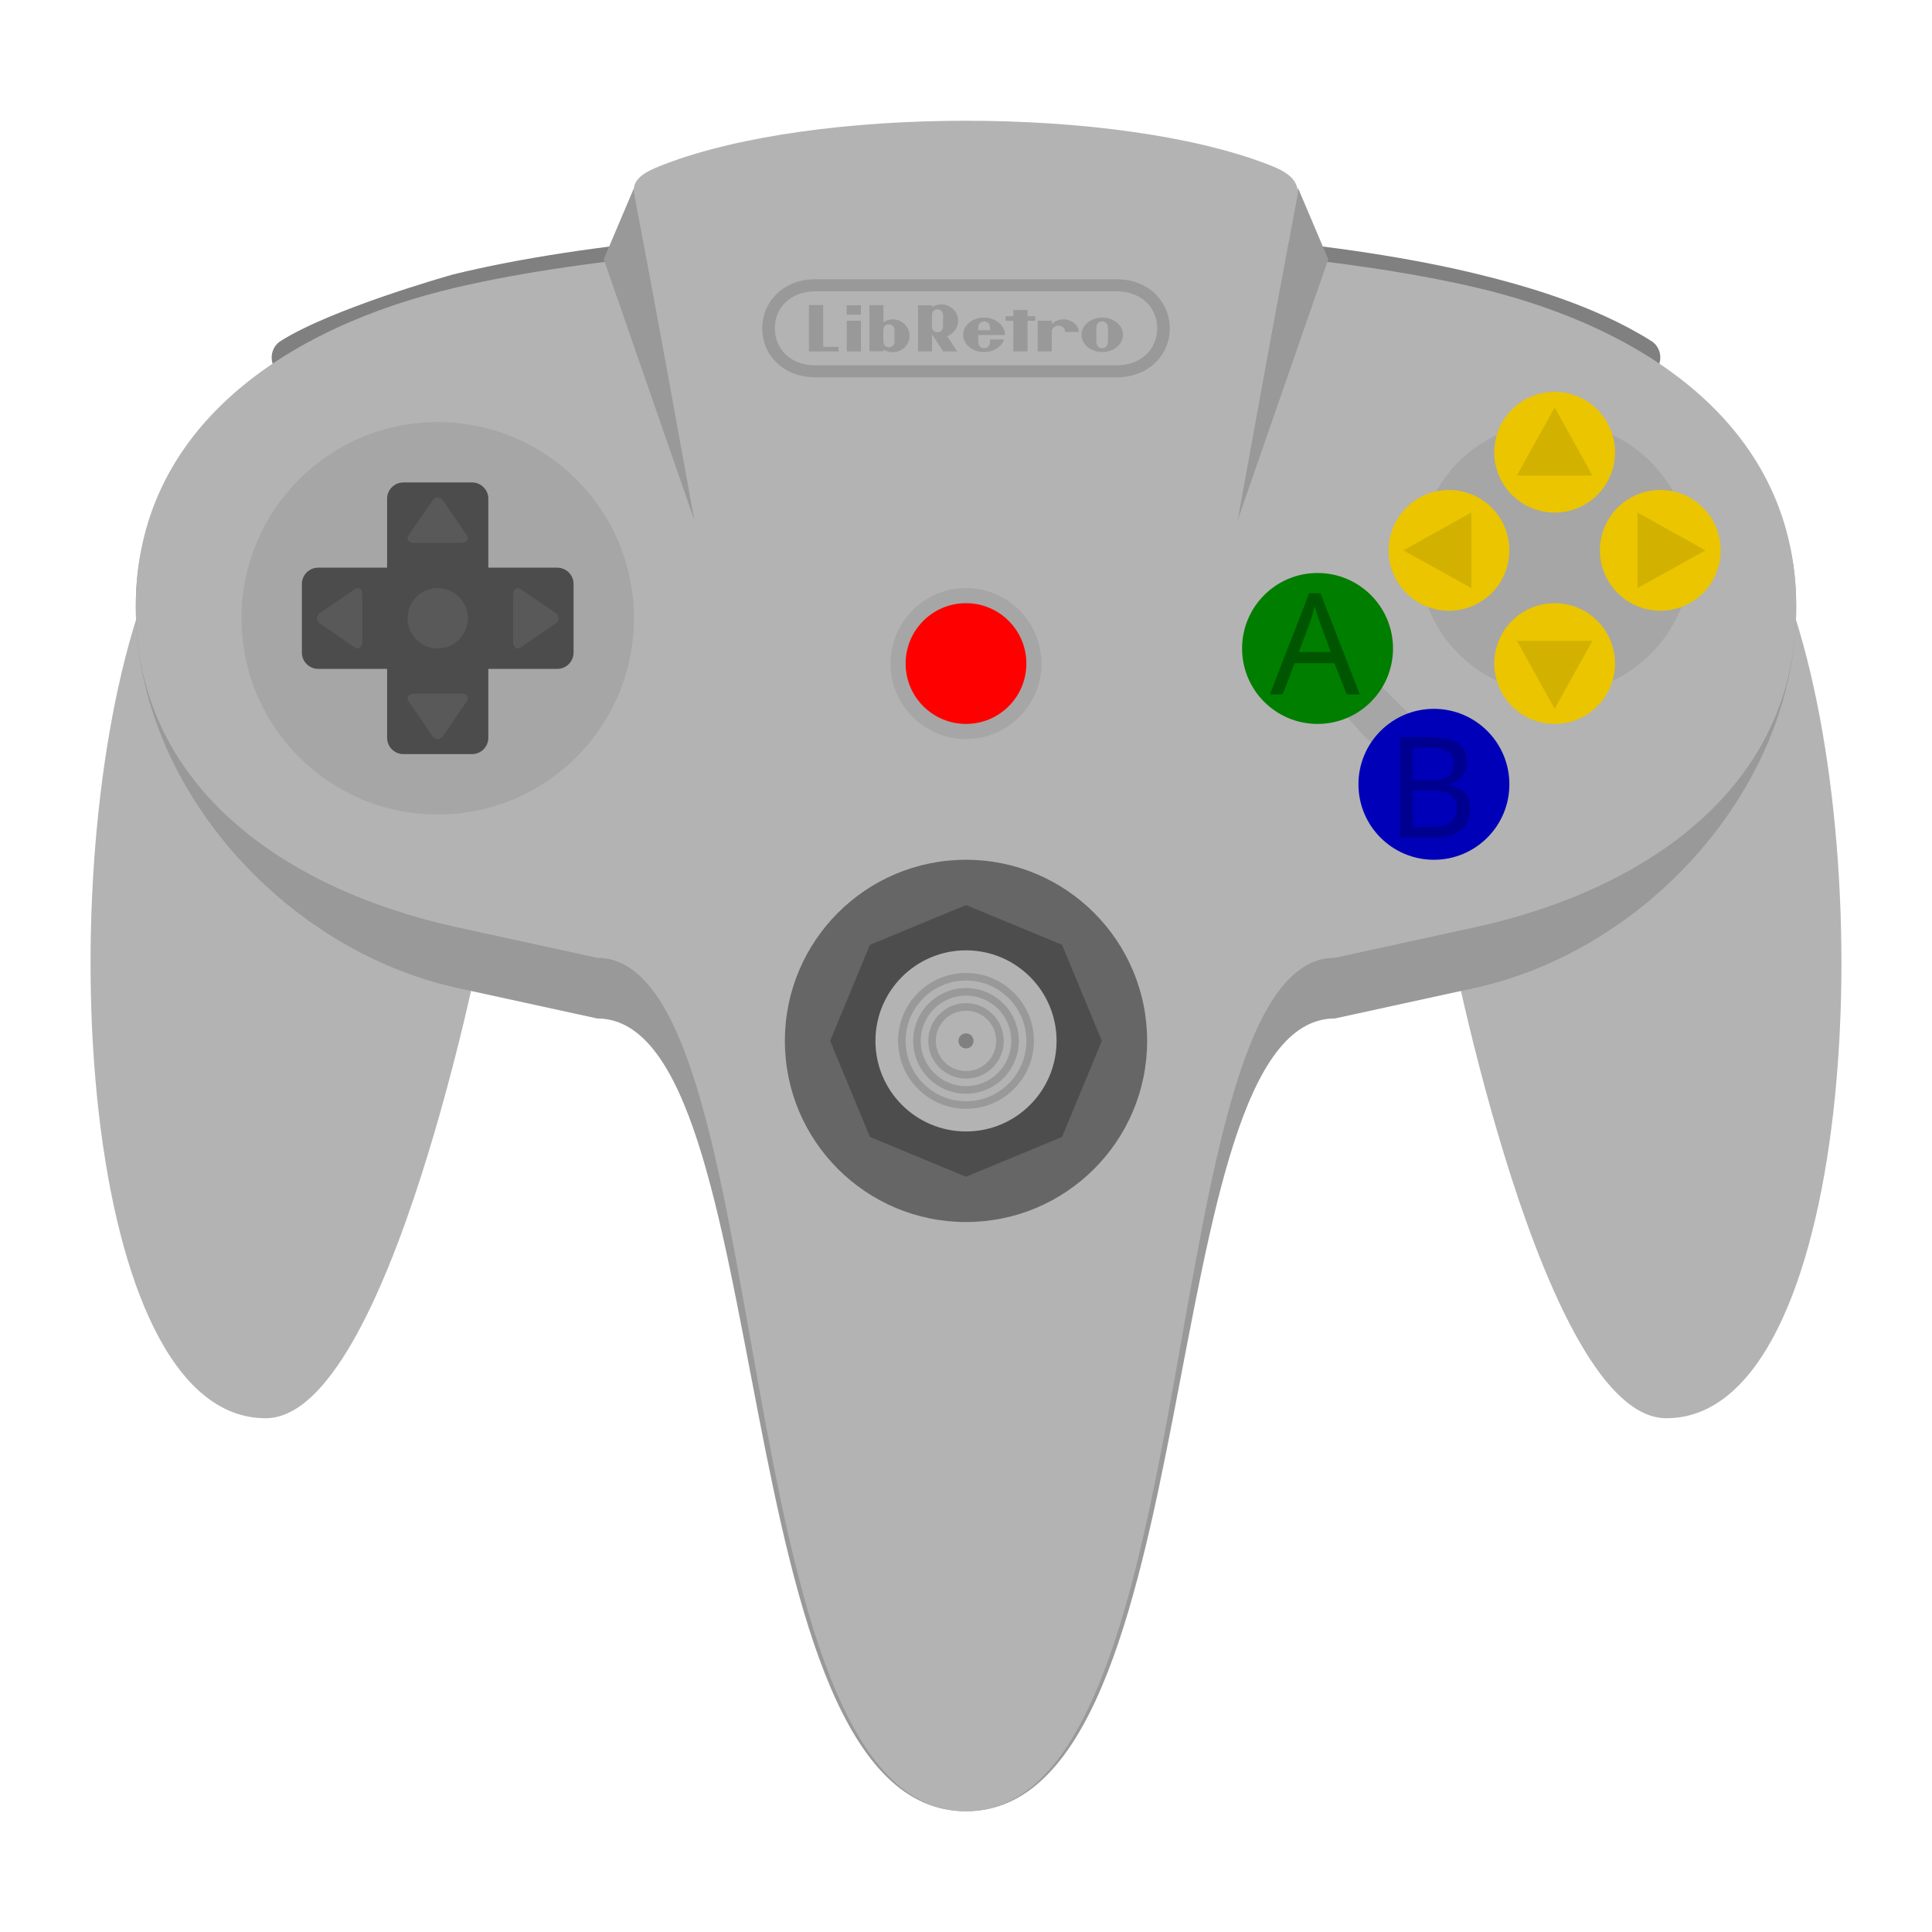
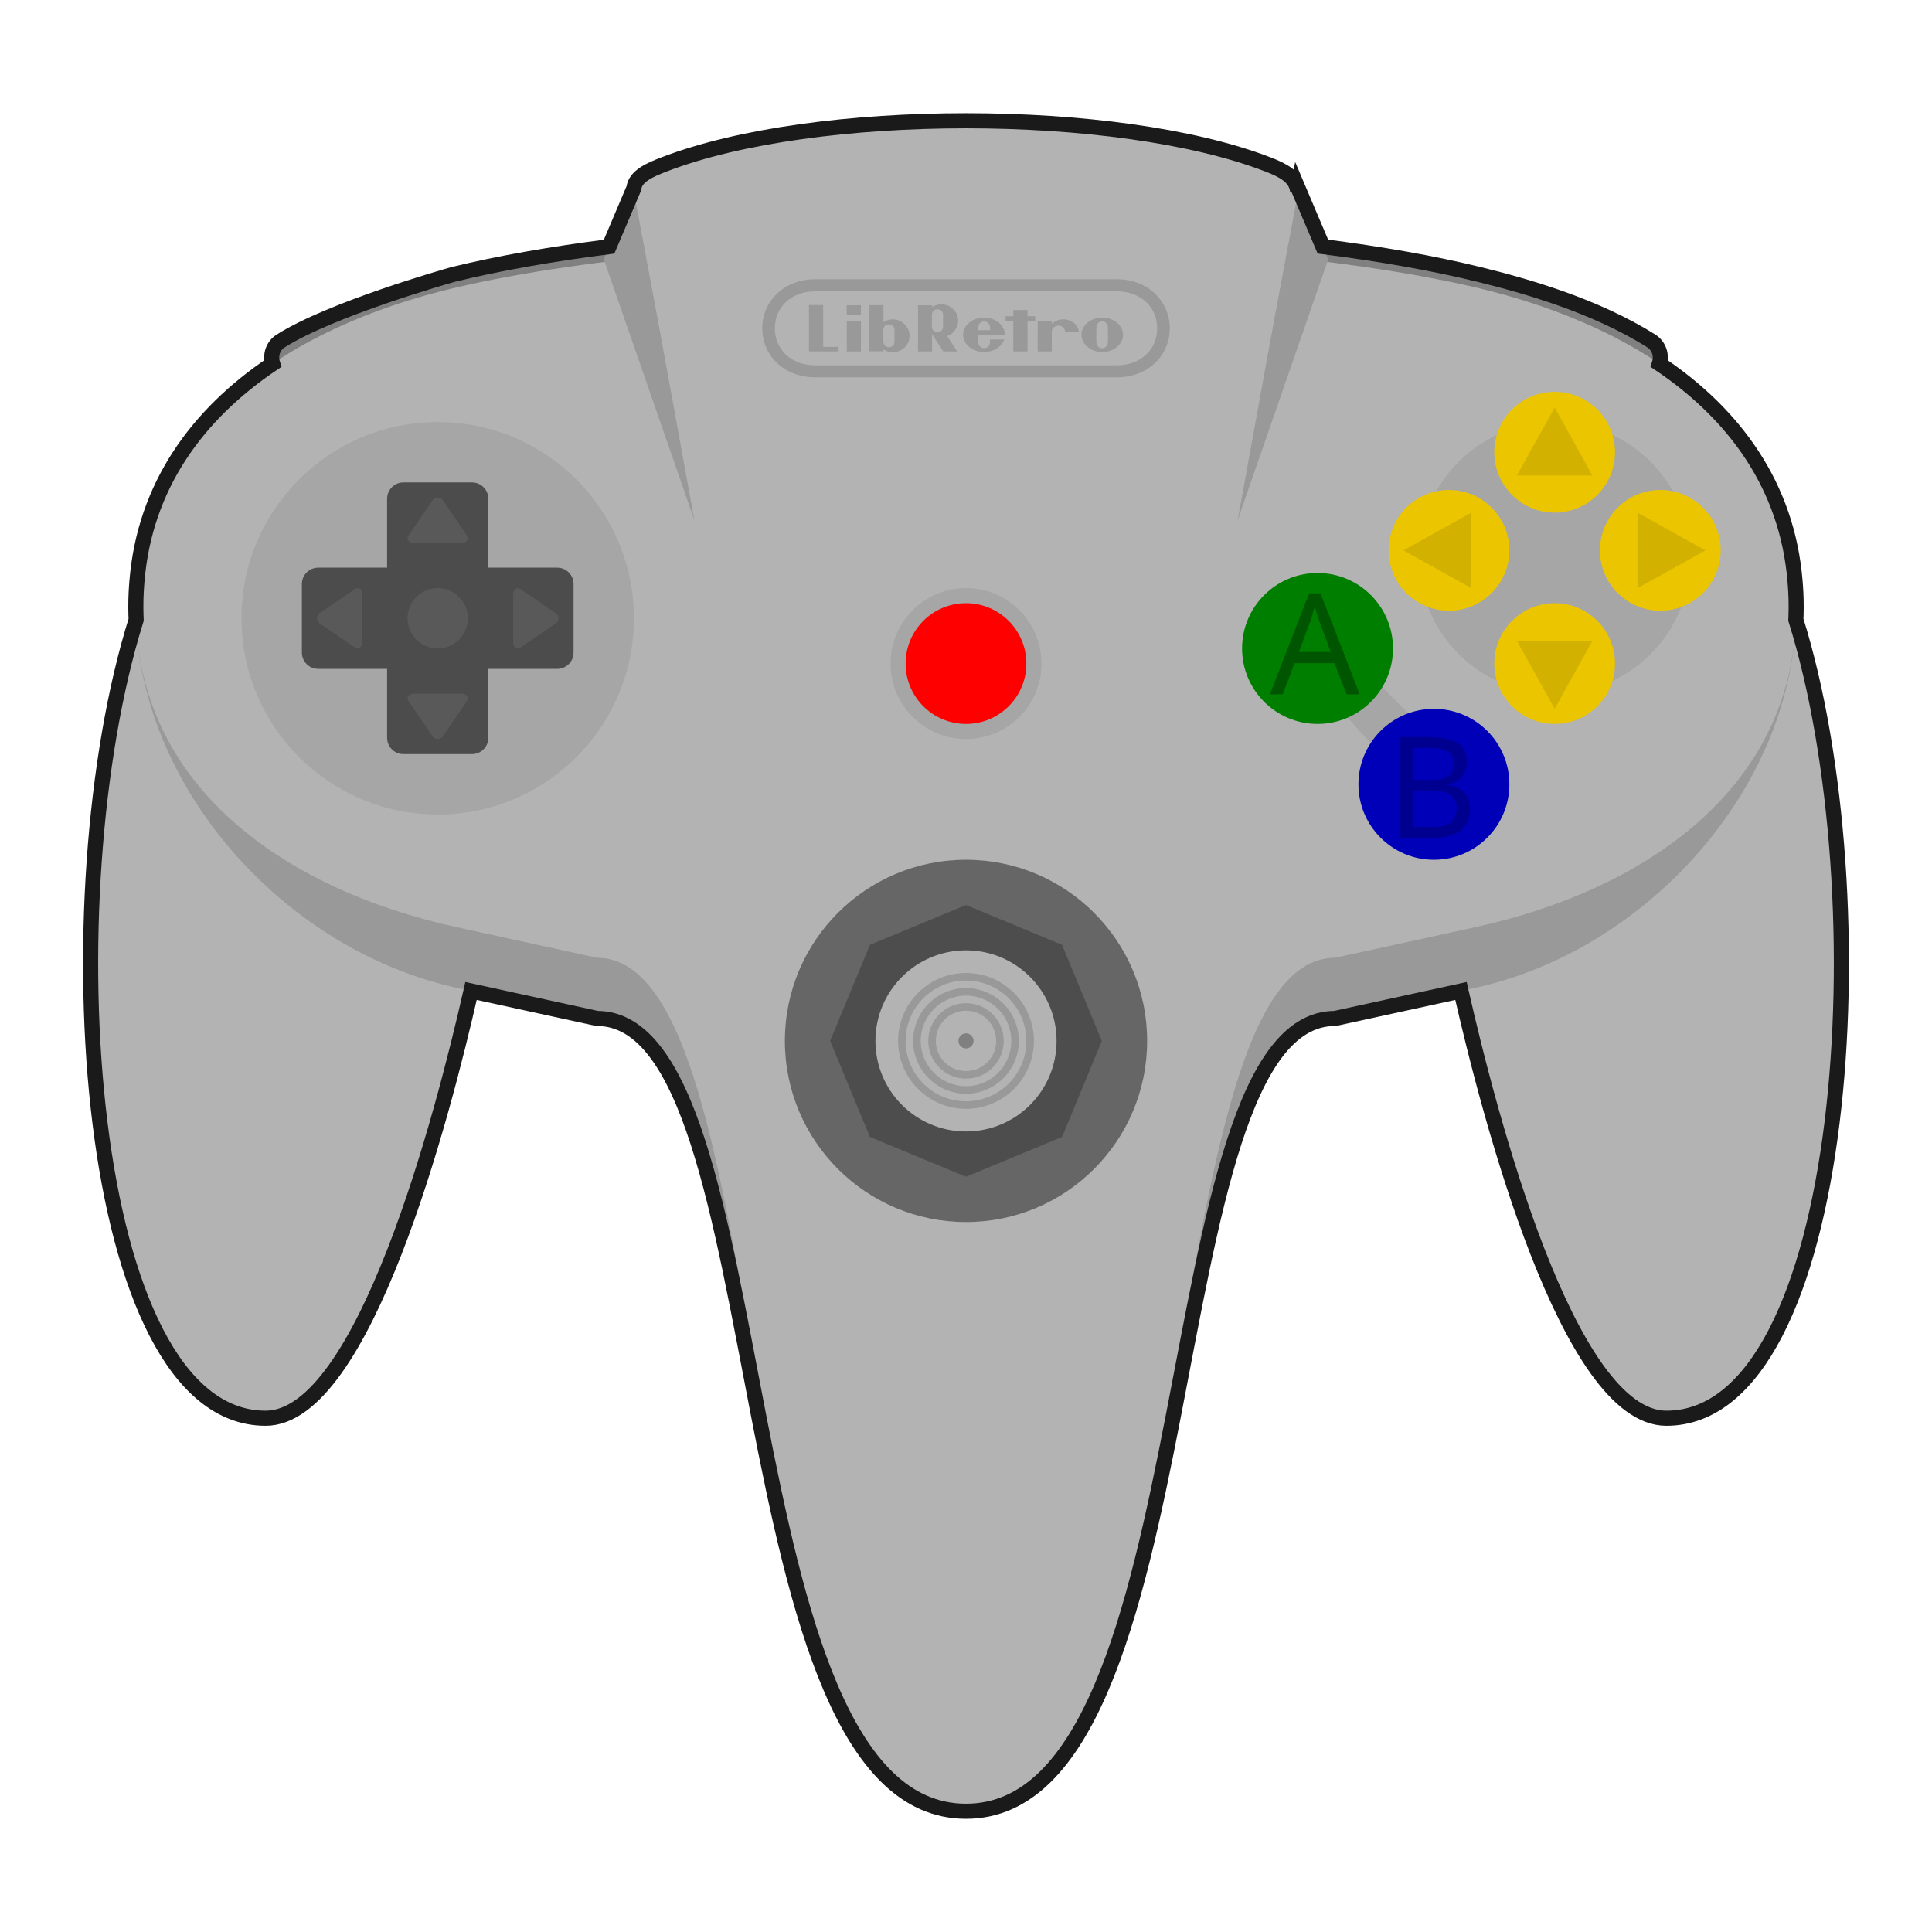
<svg xmlns="http://www.w3.org/2000/svg" viewBox="0 0 341.333 341.333" height="256" width="256" xml:space="preserve" id="svg2" version="1.1">
  <defs id="defs6">
    <clipPath id="clipPath18" clipPathUnits="userSpaceOnUse">
      <path id="path16" d="M 0,256 H 256 V 0 H 0 Z" />
    </clipPath>
    <clipPath id="clipPath26" clipPathUnits="userSpaceOnUse">
      <path id="path24" d="M 4.003,248 H 251.997 V 8 H 4.003 Z" />
    </clipPath>
  </defs>
  <g id="g22" transform="matrix(1.333333,0,0,-1.333333,0,341.3333)" />
  <path id="path38" style="fill:#b3b3b3;fill-opacity:1;fill-rule:nonzero;stroke:none;stroke-width:1.333" d="m 24.987,106.566 60.347,58.667 c 0,0 -16.459,85.333 -38.403,85.333 -32.916,0 -38.403,-96 -21.944,-144" />
  <path id="path42" style="fill:#b3b3b3;fill-opacity:1;fill-rule:nonzero;stroke:none;stroke-width:1.333" d="m 316.346,106.566 -60.347,58.667 c 0,0 16.459,85.333 38.403,85.333 32.916,0 38.403,-96 21.944,-144" />
  <path id="path46" style="fill:#808080;fill-opacity:1;fill-rule:nonzero;stroke:none;stroke-width:1.333" d="m 290.094,66.566 c -0.569,0 -1.145,-0.156 -1.671,-0.488 -9.179,-5.791 -20.761,-9.049 -28.681,-10.995 -45.755,-11.236 -132.28,-11.236 -178.092,-0.013 h -0.009 c -2.123,0.611 -20.973,6.084 -28.727,11.005 -1.533,0.961 -3.523,0.455 -4.447,-1.149 -0.927,-1.605 -0.436,-3.693 1.095,-4.665 8.932,-5.672 29.576,-11.519 30.452,-11.764 46.644,-11.456 134.656,-11.46 181.208,-0.031 8.339,2.051 20.579,5.503 30.543,11.791 1.531,0.967 2.024,3.053 1.107,4.663 -0.608,1.059 -1.683,1.647 -2.777,1.647" />
  <path id="path50" style="fill:#999999;fill-opacity:1;fill-rule:nonzero;stroke:none;stroke-width:1.333" d="m 80.795,61.414 c 46.416,-10.775 133.329,-10.775 179.744,0 30.636,7.113 56.795,14.349 56.795,45.553 v 0.479 c 0,31.204 -26.065,60.393 -56.795,67.1 l -24.687,5.387 c -32.592,0 -21.728,140.067 -65.185,140.067 -43.456,0 -32.592,-140.067 -65.185,-140.067 L 80.795,174.546 C 50.065,167.842 24,138.653 24,107.449 v -0.48 c 0,-31.204 26.159,-38.44 56.795,-45.553 z" />
  <path id="path54" style="fill:#b3b3b3;fill-opacity:1;fill-rule:nonzero;stroke:none;stroke-width:1.333" d="m 80.795,50.744 c 46.416,-10.771 133.329,-10.771 179.744,0 30.636,7.109 56.795,25.111 56.795,56.303 v 0.481 c 0,31.192 -26.065,49.6 -56.795,56.304 l -24.687,5.384 c -32.592,0 -21.728,150.784 -65.185,150.784 -43.456,0 -32.592,-150.784 -65.185,-150.784 l -24.687,-5.384 c -30.729,-6.704 -56.795,-25.112 -56.795,-56.304 v -0.481 c 0,-31.192 26.159,-49.193 56.795,-56.303" />
  <path id="path58" style="fill:#a6a6a6;fill-opacity:1;fill-rule:nonzero;stroke:none;stroke-width:1.333" d="m 112,109.233 c 0,19.145 -15.521,34.667 -34.667,34.667 -19.145,0 -34.667,-15.521 -34.667,-34.667 0,-19.145 15.521,-34.667 34.667,-34.667 C 96.479,74.566 112,90.087 112,109.233" />
  <path id="path62" style="fill:#4c4c4c;fill-opacity:1;fill-rule:nonzero;stroke:none;stroke-width:1.333" d="M 98.449,100.291 H 86.275 V 88.117 c 0,-1.593 -1.292,-2.884 -2.884,-2.884 H 71.276 c -1.593,0 -2.884,1.291 -2.884,2.884 V 100.291 H 56.217 c -1.592,0 -2.884,1.291 -2.884,2.884 v 12.115 c 0,1.592 1.292,2.884 2.884,2.884 h 12.175 v 12.175 c 0,1.592 1.291,2.884 2.884,2.884 h 12.115 c 1.592,0 2.884,-1.292 2.884,-2.884 v -12.175 h 12.175 c 1.593,0 2.884,-1.292 2.884,-2.884 v -12.115 c 0,-1.593 -1.291,-2.884 -2.884,-2.884" />
  <path id="path66" style="fill:#595959;fill-opacity:1;fill-rule:nonzero;stroke:none;stroke-width:1.333" d="m 72,109.233 c 0,-2.945 2.388,-5.333 5.333,-5.333 2.945,0 5.333,2.388 5.333,5.333 0,2.945 -2.388,5.333 -5.333,5.333 -2.945,0 -5.333,-2.388 -5.333,-5.333" />
  <path id="path70" style="fill:#595959;fill-opacity:1;fill-rule:nonzero;stroke:none;stroke-width:1.333" d="m 56.417,108.375 6.332,-4.341 c 0.556,-0.381 1.251,0.095 1.251,0.857 v 8.683 c 0,0.763 -0.695,1.239 -1.251,0.859 l -6.332,-4.341 c -0.556,-0.381 -0.556,-1.335 0,-1.716" />
  <path id="path74" style="fill:#595959;fill-opacity:1;fill-rule:nonzero;stroke:none;stroke-width:1.333" d="m 98.25,110.09 -6.332,4.341 c -0.556,0.381 -1.251,-0.095 -1.251,-0.857 v -8.683 c 0,-0.763 0.695,-1.239 1.251,-0.859 l 6.332,4.341 c 0.556,0.381 0.556,1.335 0,1.716" />
  <path id="path78" style="fill:#595959;fill-opacity:1;fill-rule:nonzero;stroke:none;stroke-width:1.333" d="m 78.191,88.316 4.341,6.332 c 0.381,0.556 -0.095,1.251 -0.857,1.251 h -8.683 c -0.763,0 -1.239,-0.695 -0.859,-1.251 l 4.341,-6.332 c 0.381,-0.556 1.335,-0.556 1.716,0" />
  <path id="path82" style="fill:#595959;fill-opacity:1;fill-rule:nonzero;stroke:none;stroke-width:1.333" d="m 76.476,130.149 -4.341,-6.332 c -0.381,-0.556 0.095,-1.251 0.857,-1.251 h 8.683 c 0.763,0 1.239,0.695 0.859,1.251 l -4.341,6.332 c -0.381,0.556 -1.335,0.556 -1.716,0" />
  <path id="path86" style="fill:#a6a6a6;fill-opacity:1;fill-rule:nonzero;stroke:none;stroke-width:1.333" d="m 184,117.233 c 0,7.364 -5.969,13.333 -13.333,13.333 -7.364,0 -13.333,-5.969 -13.333,-13.333 0,-7.364 5.969,-13.333 13.333,-13.333 7.364,0 13.333,5.969 13.333,13.333" />
  <path id="path90" style="fill:#666666;fill-opacity:1;fill-rule:nonzero;stroke:none;stroke-width:1.333" d="m 202.667,183.899 c 0,17.673 -14.327,32 -32,32 -17.673,0 -32,-14.327 -32,-32 0,-17.673 14.327,-32 32,-32 17.673,0 32,14.327 32,32" />
  <path id="path94" style="fill:#4d4d4d;fill-opacity:1;fill-rule:nonzero;stroke:none;stroke-width:1.333" d="m 187.637,200.87 -16.971,7.029 -16.971,-7.029 -7.029,-16.971 7.029,-16.971 16.971,-7.029 16.971,7.029 7.029,16.971 z" />
  <path id="path98" style="fill:#b3b3b3;fill-opacity:1;fill-rule:nonzero;stroke:none;stroke-width:1.333" d="m 186.667,183.899 c 0,8.836 -7.164,16 -16,16 -8.836,0 -16,-7.164 -16,-16 0,-8.836 7.164,-16 16,-16 8.836,0 16,7.164 16,16" />
  <path id="path102" style="fill:#ff0000;fill-opacity:1;fill-rule:nonzero;stroke:none;stroke-width:1.333" d="m 181.333,117.233 c 0,5.891 -4.776,10.667 -10.667,10.667 -5.891,0 -10.667,-4.776 -10.667,-10.667 0,-5.891 4.776,-10.667 10.667,-10.667 5.891,0 10.667,4.776 10.667,10.667" />
  <path id="path106" style="fill:#a6a6a6;fill-opacity:1;fill-rule:nonzero;stroke:none;stroke-width:1.333" d="m 234.667,122.546 c 0,0 9,11.623 10.667,10.627 1.667,-0.996 5.333,-5.313 5.333,-5.313 l -10.667,-10.627 z" />
  <path id="path110" style="fill:#007e00;fill-opacity:1;fill-rule:nonzero;stroke:none;stroke-width:1.333" d="m 246.108,114.566 c 0,7.364 -5.969,13.333 -13.333,13.333 -7.364,0 -13.333,-5.969 -13.333,-13.333 0,-7.364 5.969,-13.333 13.333,-13.333 7.364,0 13.333,5.969 13.333,13.333" />
  <path id="path114" style="fill:#a6a6a6;fill-opacity:1;fill-rule:nonzero;stroke:none;stroke-width:1.333" d="m 298.667,98.566 c 0,13.255 -10.745,24 -24,24 -13.255,0 -24,-10.745 -24,-24 0,-13.255 10.745,-24 24,-24 13.255,0 24,10.745 24,24" />
  <path id="path118" style="fill:#eac500;fill-opacity:1;fill-rule:nonzero;stroke:none;stroke-width:1.333" d="m 274.667,127.899 c -5.891,0 -10.667,-4.776 -10.667,-10.667 0,-5.891 4.776,-10.667 10.667,-10.667 5.891,0 10.667,4.776 10.667,10.667 0,5.891 -4.776,10.667 -10.667,10.667" />
  <path id="path122" style="fill:#eac500;fill-opacity:1;fill-rule:nonzero;stroke:none;stroke-width:1.333" d="m 274.667,90.566 c -5.891,0 -10.667,-4.776 -10.667,-10.667 0,-5.891 4.776,-10.667 10.667,-10.667 5.891,0 10.667,4.776 10.667,10.667 0,5.891 -4.776,10.667 -10.667,10.667" />
  <path id="path126" style="fill:#eac500;fill-opacity:1;fill-rule:nonzero;stroke:none;stroke-width:1.333" d="m 256,107.899 c -5.891,0 -10.667,-4.776 -10.667,-10.667 0,-5.891 4.776,-10.667 10.667,-10.667 5.891,0 10.667,4.776 10.667,10.667 0,5.891 -4.776,10.667 -10.667,10.667" />
  <path id="path130" style="fill:#eac500;fill-opacity:1;fill-rule:nonzero;stroke:none;stroke-width:1.333" d="m 293.333,107.899 c -5.891,0 -10.667,-4.776 -10.667,-10.667 0,-5.891 4.776,-10.667 10.667,-10.667 5.891,0 10.667,4.776 10.667,10.667 0,5.891 -4.776,10.667 -10.667,10.667" />
  <path id="path134" style="fill:#999999;fill-opacity:1;fill-rule:nonzero;stroke:none;stroke-width:1.333" d="M 122.667,91.899 112,33.233 106.667,45.805 Z" />
  <path id="path138" style="fill:#999999;fill-opacity:1;fill-rule:nonzero;stroke:none;stroke-width:1.333" d="m 218.667,91.899 10.667,-58.667 5.333,12.572 z" />
  <path id="path142" style="fill:#b3b3b3;fill-opacity:1;fill-rule:nonzero;stroke:none;stroke-width:1.333" d="m 117.36,29.037 c 26.653,-10.272 79.96,-10.272 106.613,0 2.741,1.057 5.331,2.291 5.331,5.136 L 218.642,90.666 H 122.69 L 112.029,34.173 c -0.528,-2.8 2.589,-4.079 5.331,-5.136" />
  <path id="path146" style="fill:#999999;fill-opacity:1;fill-rule:nonzero;stroke:none;stroke-width:1.333" d="m 170.667,171.899 c -6.617,0 -12,5.383 -12,12 0,6.617 5.383,12 12,12 6.617,0 12,-5.383 12,-12 0,-6.617 -5.383,-12 -12,-12" />
  <path id="path150" style="fill:#b3b3b3;fill-opacity:1;fill-rule:nonzero;stroke:none;stroke-width:1.333" d="m 170.667,173.233 c -5.881,0 -10.667,4.785 -10.667,10.667 0,5.881 4.785,10.667 10.667,10.667 5.881,0 10.667,-4.785 10.667,-10.667 0,-5.881 -4.785,-10.667 -10.667,-10.667" />
  <path id="path154" style="fill:#999999;fill-opacity:1;fill-rule:nonzero;stroke:none;stroke-width:1.333" d="m 170.667,174.566 c -5.147,0 -9.333,4.187 -9.333,9.333 0,5.147 4.187,9.333 9.333,9.333 5.147,0 9.333,-4.187 9.333,-9.333 0,-5.147 -4.187,-9.333 -9.333,-9.333" />
  <path id="path158" style="fill:#b3b3b3;fill-opacity:1;fill-rule:nonzero;stroke:none;stroke-width:1.333" d="m 170.667,175.899 c -4.411,0 -8,3.589 -8,8 0,4.411 3.589,8 8,8 4.411,0 8,-3.589 8,-8 0,-4.411 -3.589,-8 -8,-8" />
  <path id="path162" style="fill:#999999;fill-opacity:1;fill-rule:nonzero;stroke:none;stroke-width:1.333" d="m 170.667,177.233 c -3.676,0 -6.667,2.991 -6.667,6.667 0,3.676 2.991,6.667 6.667,6.667 3.676,0 6.667,-2.991 6.667,-6.667 0,-3.676 -2.991,-6.667 -6.667,-6.667" />
  <path id="path166" style="fill:#b3b3b3;fill-opacity:1;fill-rule:nonzero;stroke:none;stroke-width:1.333" d="m 176,183.899 c 0,2.945 -2.388,5.333 -5.333,5.333 -2.945,0 -5.333,-2.388 -5.333,-5.333 0,-2.945 2.388,-5.333 5.333,-5.333 2.945,0 5.333,2.388 5.333,5.333" />
  <path id="path170" style="fill:#808080;fill-opacity:1;fill-rule:nonzero;stroke:none;stroke-width:1.333" d="m 172,183.899 c 0,0.736 -0.597,1.333 -1.333,1.333 -0.736,0 -1.333,-0.597 -1.333,-1.333 0,-0.736 0.597,-1.333 1.333,-1.333 0.736,0 1.333,0.597 1.333,1.333" />
  <path id="path174" style="fill:#0000b8;fill-opacity:1;fill-rule:nonzero;stroke:none;stroke-width:1.333" d="m 266.667,138.566 c 0,7.364 -5.969,13.333 -13.333,13.333 -7.364,0 -13.333,-5.969 -13.333,-13.333 0,-7.364 5.969,-13.333 13.333,-13.333 7.364,0 13.333,5.969 13.333,13.333" />
  <path style="opacity:1;vector-effect:none;fill:#d2b100;fill-opacity:1;stroke:none;stroke-width:1.095;stroke-linecap:butt;stroke-linejoin:miter;stroke-miterlimit:4;stroke-dasharray:none;stroke-dashoffset:0;stroke-opacity:1" id="path851" d="M 281.643,84 274.667,84 l -6.976,0 3.488,-6.041 3.488,-6.041 3.488,6.041 z" transform="matrix(0.9556447,0,0,0.9931351,12.18292,0.57665)" />
  <path d="m 303.461,87.75 -6.976,0 -6.976,0 3.488,-6.041 3.488,-6.041 3.488,6.041 z" id="path855" style="opacity:1;vector-effect:none;fill:#d2b100;fill-opacity:1;stroke:none;stroke-width:1.095;stroke-linecap:butt;stroke-linejoin:miter;stroke-miterlimit:4;stroke-dasharray:none;stroke-dashoffset:0;stroke-opacity:1" transform="matrix(0,0.9556447,-0.9931351,0,376.4532,-186.1012)" />
  <path style="opacity:1;vector-effect:none;fill:#d2b100;fill-opacity:1;stroke:none;stroke-width:1.095;stroke-linecap:butt;stroke-linejoin:miter;stroke-miterlimit:4;stroke-dasharray:none;stroke-dashoffset:0;stroke-opacity:1" id="path863" d="m 303.461,87.75 -6.976,0 -6.976,0 3.488,-6.041 3.488,-6.041 3.488,6.041 z" transform="matrix(0,0.9556447,0.9931351,0,172.7971,-186.1012)" />
  <path d="m 281.643,-113.132 -6.976,0 -6.976,0 3.488,-6.041 3.488,-6.041 3.488,6.041 z" id="path869" style="opacity:1;vector-effect:none;fill:#d2b100;fill-opacity:1;stroke:none;stroke-width:1.095;stroke-linecap:butt;stroke-linejoin:miter;stroke-miterlimit:4;stroke-dasharray:none;stroke-dashoffset:0;stroke-opacity:1" transform="matrix(0.9556447,0,0,-0.9931351,12.18292,0.859584)" />
  <text xml:space="preserve" style="font-style:normal;font-weight:normal;font-size:24.889px;line-height:1.25;font-family:sans-serif;letter-spacing:0px;word-spacing:0px;fill:#000090;fill-opacity:1;stroke:none;stroke-width:1.333" x="244.903" y="148" id="text881">
    <tspan id="tspan879" x="244.903" y="148" style="font-size:24.889px;fill:#000090;fill-opacity:1;stroke-width:1.333">B</tspan>
  </text>
  <text xml:space="preserve" style="font-style:normal;font-weight:normal;font-size:20.257px;line-height:1.25;font-family:sans-serif;letter-spacing:0px;word-spacing:0px;fill:#005600;fill-opacity:1;stroke:none;stroke-width:1.333" x="224.351" y="122.667" id="text885">
    <tspan id="tspan883" x="224.351" y="122.667" style="font-size:24.889px;fill:#005600;fill-opacity:1;stroke-width:1.333">A</tspan>
  </text>
  <g transform="matrix(1.026187,0,0,1.002775,-4.438683,0.6905948)" id="g874" style="stroke-width:0.986">
    <path d="m 196.524,63.673 h -51.773 c -4.373,0.016 -7.029,-2.919 -7.029,-6.519 0,-3.601 2.672,-6.512 7.029,-6.521 h 51.773 c 4.356,0.009 7.028,2.92 7.028,6.521 0,3.6 -2.655,6.535 -7.028,6.519 m 0.024,-15.165 h -51.824 c -5.483,-0.012 -9.168,3.931 -9.168,8.659 0,4.727 3.676,8.624 9.176,8.627 h 51.811 c 5.499,-0.003 9.176,-3.9 9.176,-8.627 0,-4.728 -3.685,-8.671 -9.171,-8.659" style="fill:#999999;fill-opacity:1;fill-rule:nonzero;stroke:none;stroke-width:1.314" id="path146-8" />
    <path d="m 178.783,53.927 h 2.448 v 1.095 h 1.324 v 0.805 h -1.324 l 0.003,5.4 h -2.453 l 0.003,-5.4 h -1.329 v -0.804 h 1.332 z" style="fill:#999999;fill-opacity:1;fill-rule:nonzero;stroke:none;stroke-width:1.314" id="path150-3" />
    <path id="path152" style="fill:#999999;fill-opacity:1;fill-rule:nonzero;stroke:none;stroke-width:1.314" d="m 150.104,55.817 h 2.447 v 5.411 H 150.104 Z" />
    <path id="path154-8" style="fill:#999999;fill-opacity:1;fill-rule:nonzero;stroke:none;stroke-width:1.314" d="m 150.097,53.089 h 2.452 v 1.663 h -2.452 z" />
    <path d="m 195.079,58.294 v 0 c 0,0.016 -0.003,0.82 -0.003,1.143 0,0.863 -0.509,1.219 -1,1.219 -0.489,0 -1.001,-0.356 -1.001,-1.219 v -1.165 c 0,0 0.003,-0.801 0.003,-1.128 0,-0.859 0.511,-1.212 0.999,-1.212 0.489,0 1,0.353 1,1.212 0,0.327 0,0.932 0.003,1.151 v -0.003 z m -0.983,-3.033 c -1.975,0 -3.577,1.36 -3.577,3.037 0,1.679 1.603,3.039 3.577,3.039 1.976,0 3.575,-1.36 3.575,-3.039 0,-1.677 -1.599,-3.037 -3.575,-3.037" style="fill:#999999;fill-opacity:1;fill-rule:nonzero;stroke:none;stroke-width:1.314" id="path158-0" />
    <path d="m 156.409,57.512 c 0,-0.839 0.579,-1.052 0.959,-1.052 0.389,0 0.96,0.213 0.96,1.052 0,0.276 -0.003,0.963 -0.003,0.963 0,0 0.003,0.676 0.003,0.964 0,0.835 -0.571,1.053 -0.959,1.053 -0.381,0 -0.96,-0.219 -0.96,-1.053 v -0.96 z m -2.397,-4.437 v 8.136 h 2.42 c 0,0 0.001,-0.264 0.001,-0.312 0.936,0.587 1.992,0.584 2.816,0.203 0.22,-0.104 1.673,-0.8 1.673,-2.684 0,-1.427 -1.348,-2.988 -3.111,-2.832 -0.58,0.051 -0.995,0.261 -1.384,0.483 v -2.993 z" style="fill:#999999;fill-opacity:1;fill-rule:nonzero;stroke:none;stroke-width:1.314" id="path162-9" />
    <path d="m 172.902,56.426 c 0.191,-0.332 0.541,-0.493 0.86,-0.493 h -0.001 0.003 -0.001 c 0.32,0 0.671,0.161 0.861,0.493 0.155,0.269 0.163,0.587 0.159,1.061 h -2.043 c -0.004,-0.475 0.007,-0.792 0.163,-1.061 m 1.873,3.021 c 0,0.991 -0.651,1.209 -1.012,1.209 -0.361,0 -1.024,-0.219 -1.024,-1.209 0,-0.297 0.003,-1.117 0.003,-1.117 h 4.608 c 0,-1.679 -1.62,-3.069 -3.609,-3.069 -1.989,0 -3.604,1.36 -3.604,3.039 0,1.677 1.615,3.037 3.604,3.037 1.651,0 3.045,-0.941 3.471,-2.219 l -2.437,0.001 c 0,0 0.001,0.023 0.001,0.328" style="fill:#999999;fill-opacity:1;fill-rule:nonzero;stroke:none;stroke-width:1.314" id="path166-5" />
    <path d="m 146.052,60.423 v -7.371 h -2.451 v 7.371 0.804 h 2.451 2.651 v -0.804 z" style="fill:#999999;fill-opacity:1;fill-rule:nonzero;stroke:none;stroke-width:1.314" id="path170-0" />
    <path d="m 187.686,57.798 h 2.397 c -0.247,-1.747 -1.883,-2.252 -2.724,-2.231 -0.808,0.025 -1.483,0.372 -1.951,0.819 -0.003,-0.133 0,-0.571 0,-0.571 l -2.428,0.003 -0.003,5.409 h 2.431 c 0,0 -0.003,-3.323 -0.003,-3.552 0,-0.471 0.496,-0.997 1.161,-0.997 0.665,0 1.119,0.527 1.119,0.997 z" style="fill:#999999;fill-opacity:1;fill-rule:nonzero;stroke:none;stroke-width:1.314" id="path174-1" />
    <path d="m 164.771,55.823 v -0.96 c 0,-0.835 0.579,-1.053 0.96,-1.053 0.388,0 0.959,0.219 0.959,1.053 0,0.288 -0.003,0.964 -0.003,0.964 0,0 0.003,0.687 0.003,0.963 0,0.839 -0.571,1.051 -0.96,1.051 -0.38,0 -0.959,-0.212 -0.959,-1.051 z m 4.513,0.061 c 0,-1.884 -1.453,-2.581 -1.673,-2.684 -0.824,-0.381 -1.88,-0.384 -2.816,0.203 0,-0.048 -0.001,-0.312 -0.001,-0.312 h -2.42 v 8.136 h 2.416 V 58.233 c 0.009,0.007 0.02,0.012 0.031,0.017 l 1.895,2.977 h 2.397 l -1.709,-2.687 c 1.123,-0.44 1.881,-1.585 1.881,-2.656" style="fill:#999999;fill-opacity:1;fill-rule:nonzero;stroke:none;stroke-width:1.314" id="path178" />
  </g>
+   <path style="fill:none;fill-opacity:1;fill-rule:nonzero;stroke:#1a1a1a;stroke-width:2;stroke-miterlimit:4;stroke-dasharray:none" d="M 128 16 C 113.007 16 98.015 17.925 88.02 21.777 C 86.205 22.477 84.175 23.309 83.994 24.938 L 80.709 32.684 C 73.097 33.657 66.079 34.882 60.01 36.373 C 59.353 36.557 43.871 40.941 37.172 45.195 C 36.178 45.826 35.771 47.084 36.129 48.191 C 26.129 54.91 19.187 64.405 18.148 76.977 C 18.059 78.023 18 79.098 18 80.227 L 18 80.586 L 18 80.646 C 18 81.145 18.021 81.632 18.039 82.121 C 6.577 118.762 10.998 187.924 35.197 187.924 C 48.198 187.924 58.605 148.084 62.414 131.307 L 79.111 134.949 C 103.556 134.949 95.408 240 128 240 C 160.593 240 152.445 134.949 176.889 134.949 L 193.586 131.307 C 197.395 148.084 207.802 187.924 220.803 187.924 C 245.002 187.924 249.423 118.762 237.961 82.121 C 237.979 81.632 238 81.145 238 80.646 L 238 80.584 L 238 80.227 C 238 79.086 237.939 78 237.848 76.943 C 236.799 64.388 229.862 54.904 219.871 48.191 C 220.228 47.081 219.819 45.822 218.824 45.193 C 211.351 40.477 202.17 37.888 195.916 36.35 C 189.869 34.865 182.876 33.644 175.287 32.674 L 172 24.924 L 171.936 25.273 C 171.724 23.399 169.914 22.523 167.98 21.777 C 157.985 17.925 142.993 16 128 16 z " transform="scale(1.333333)" id="path870" />
</svg>
